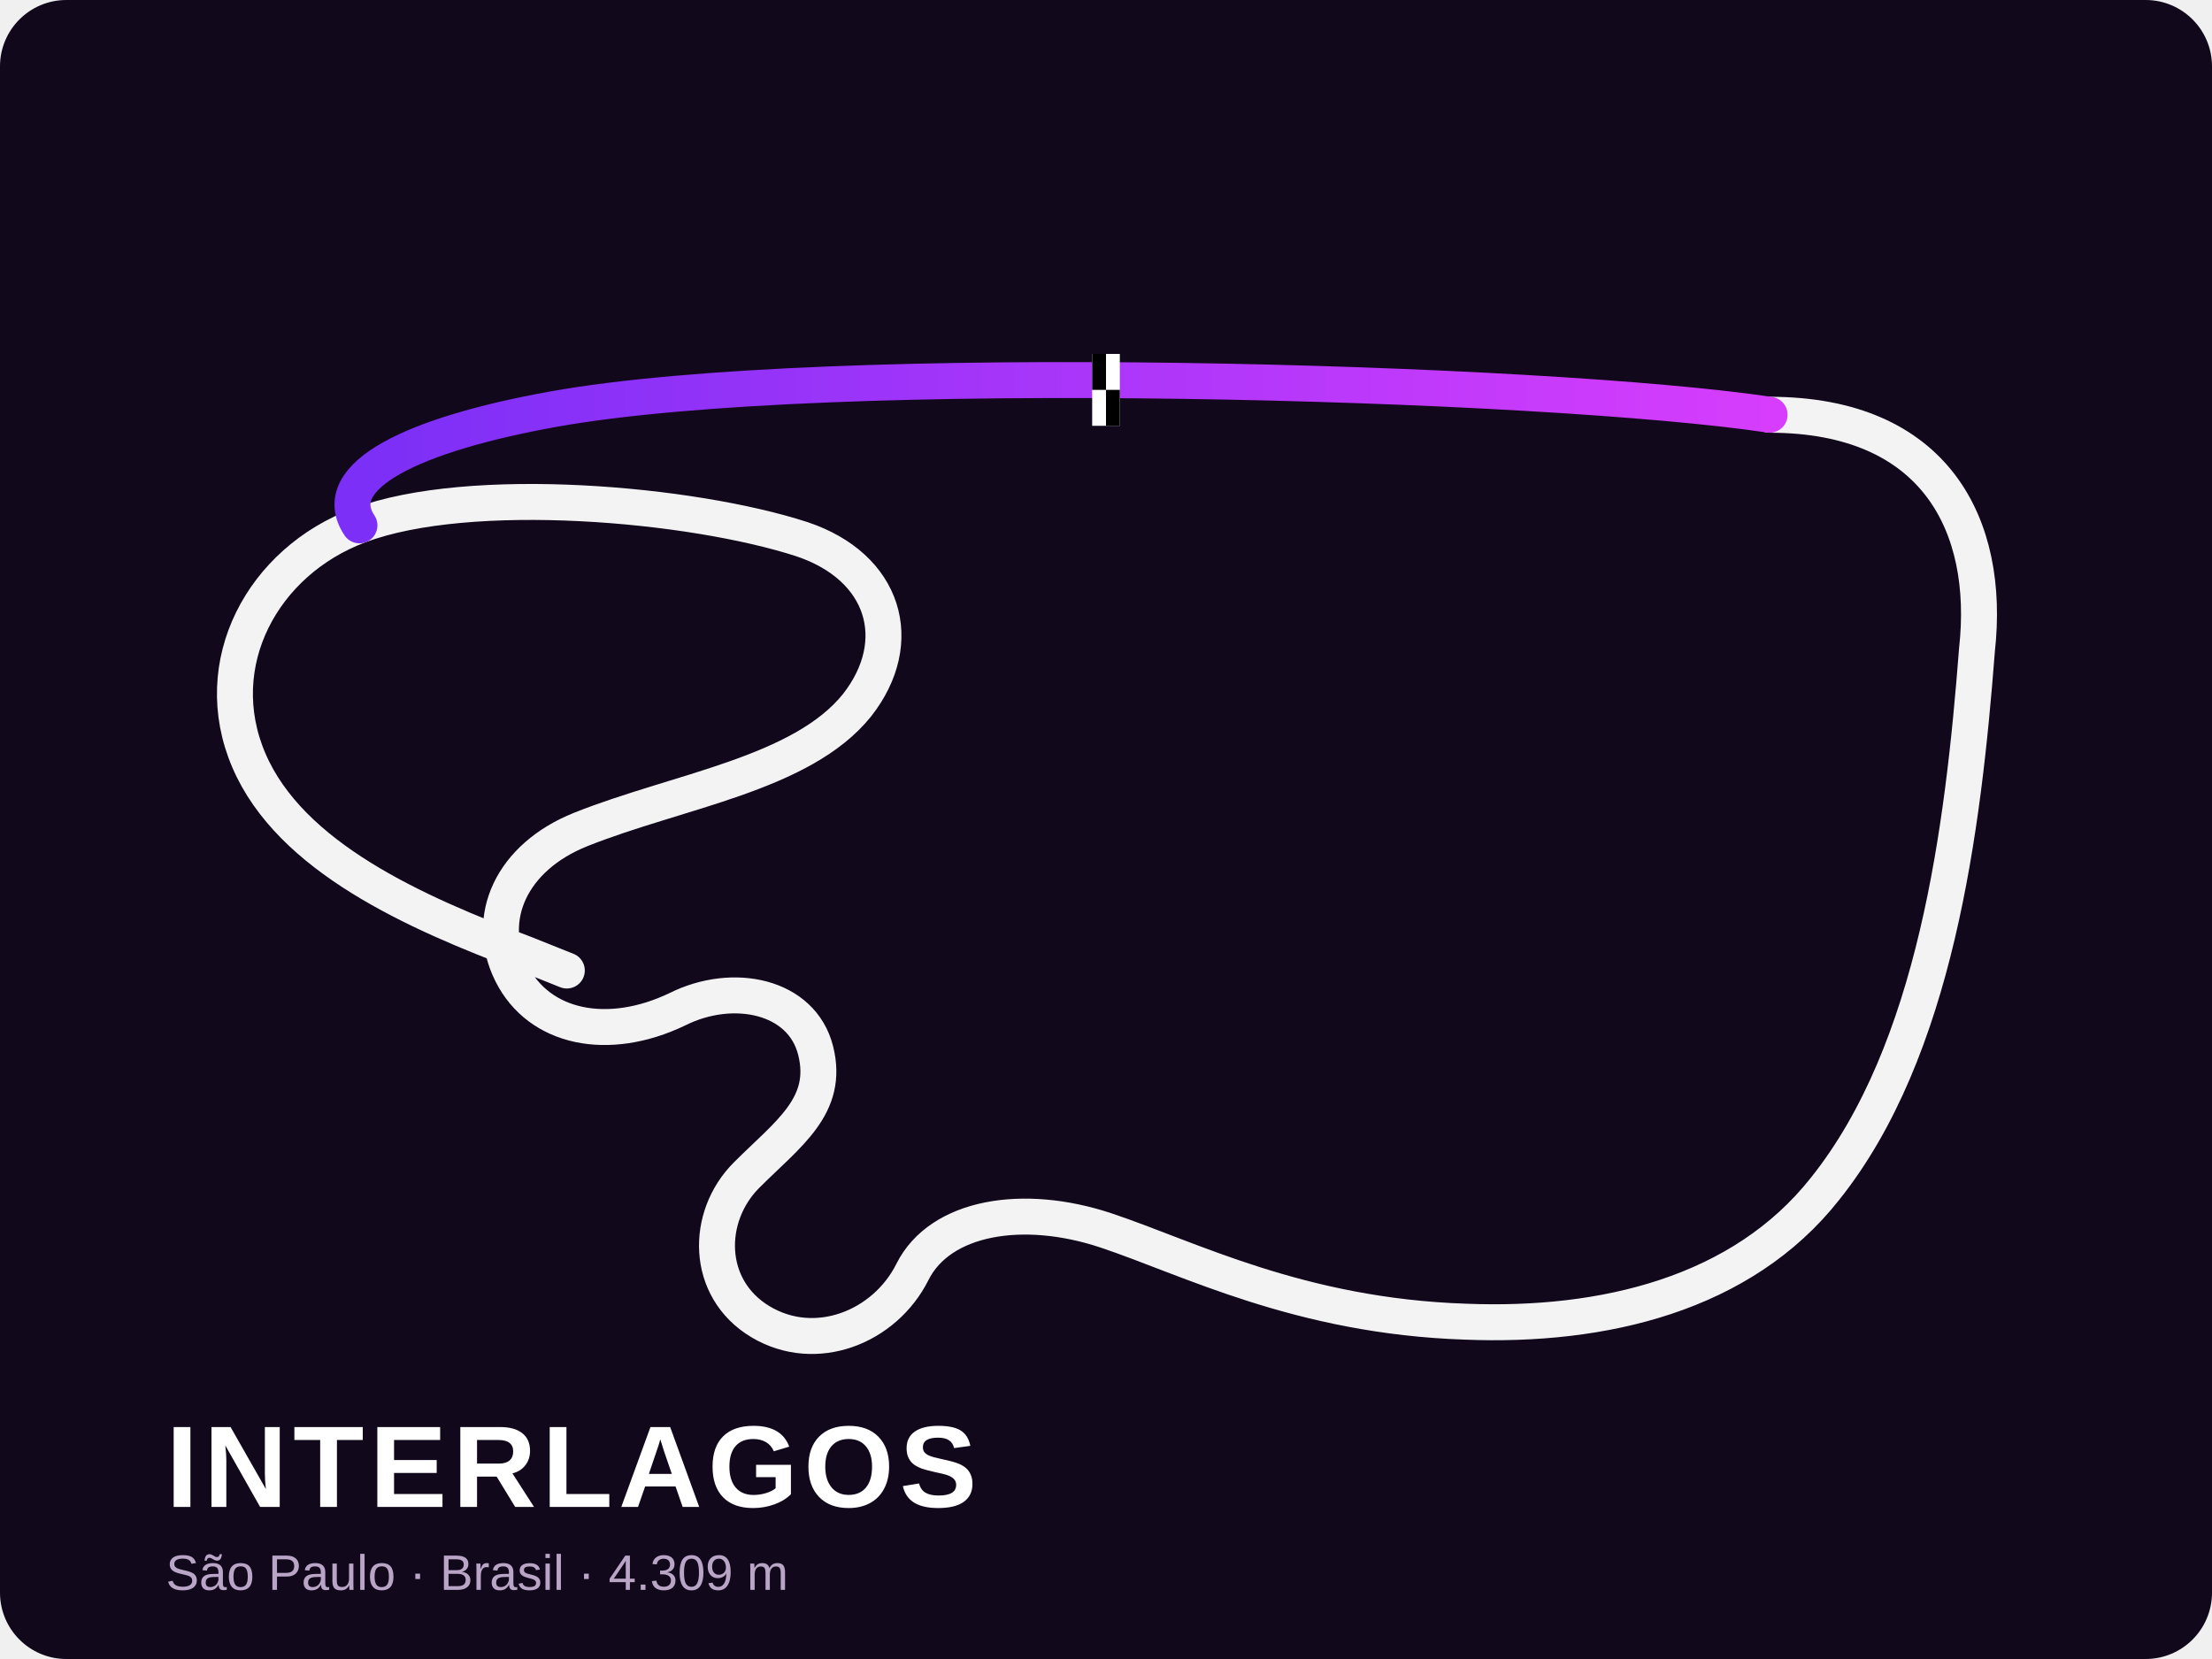
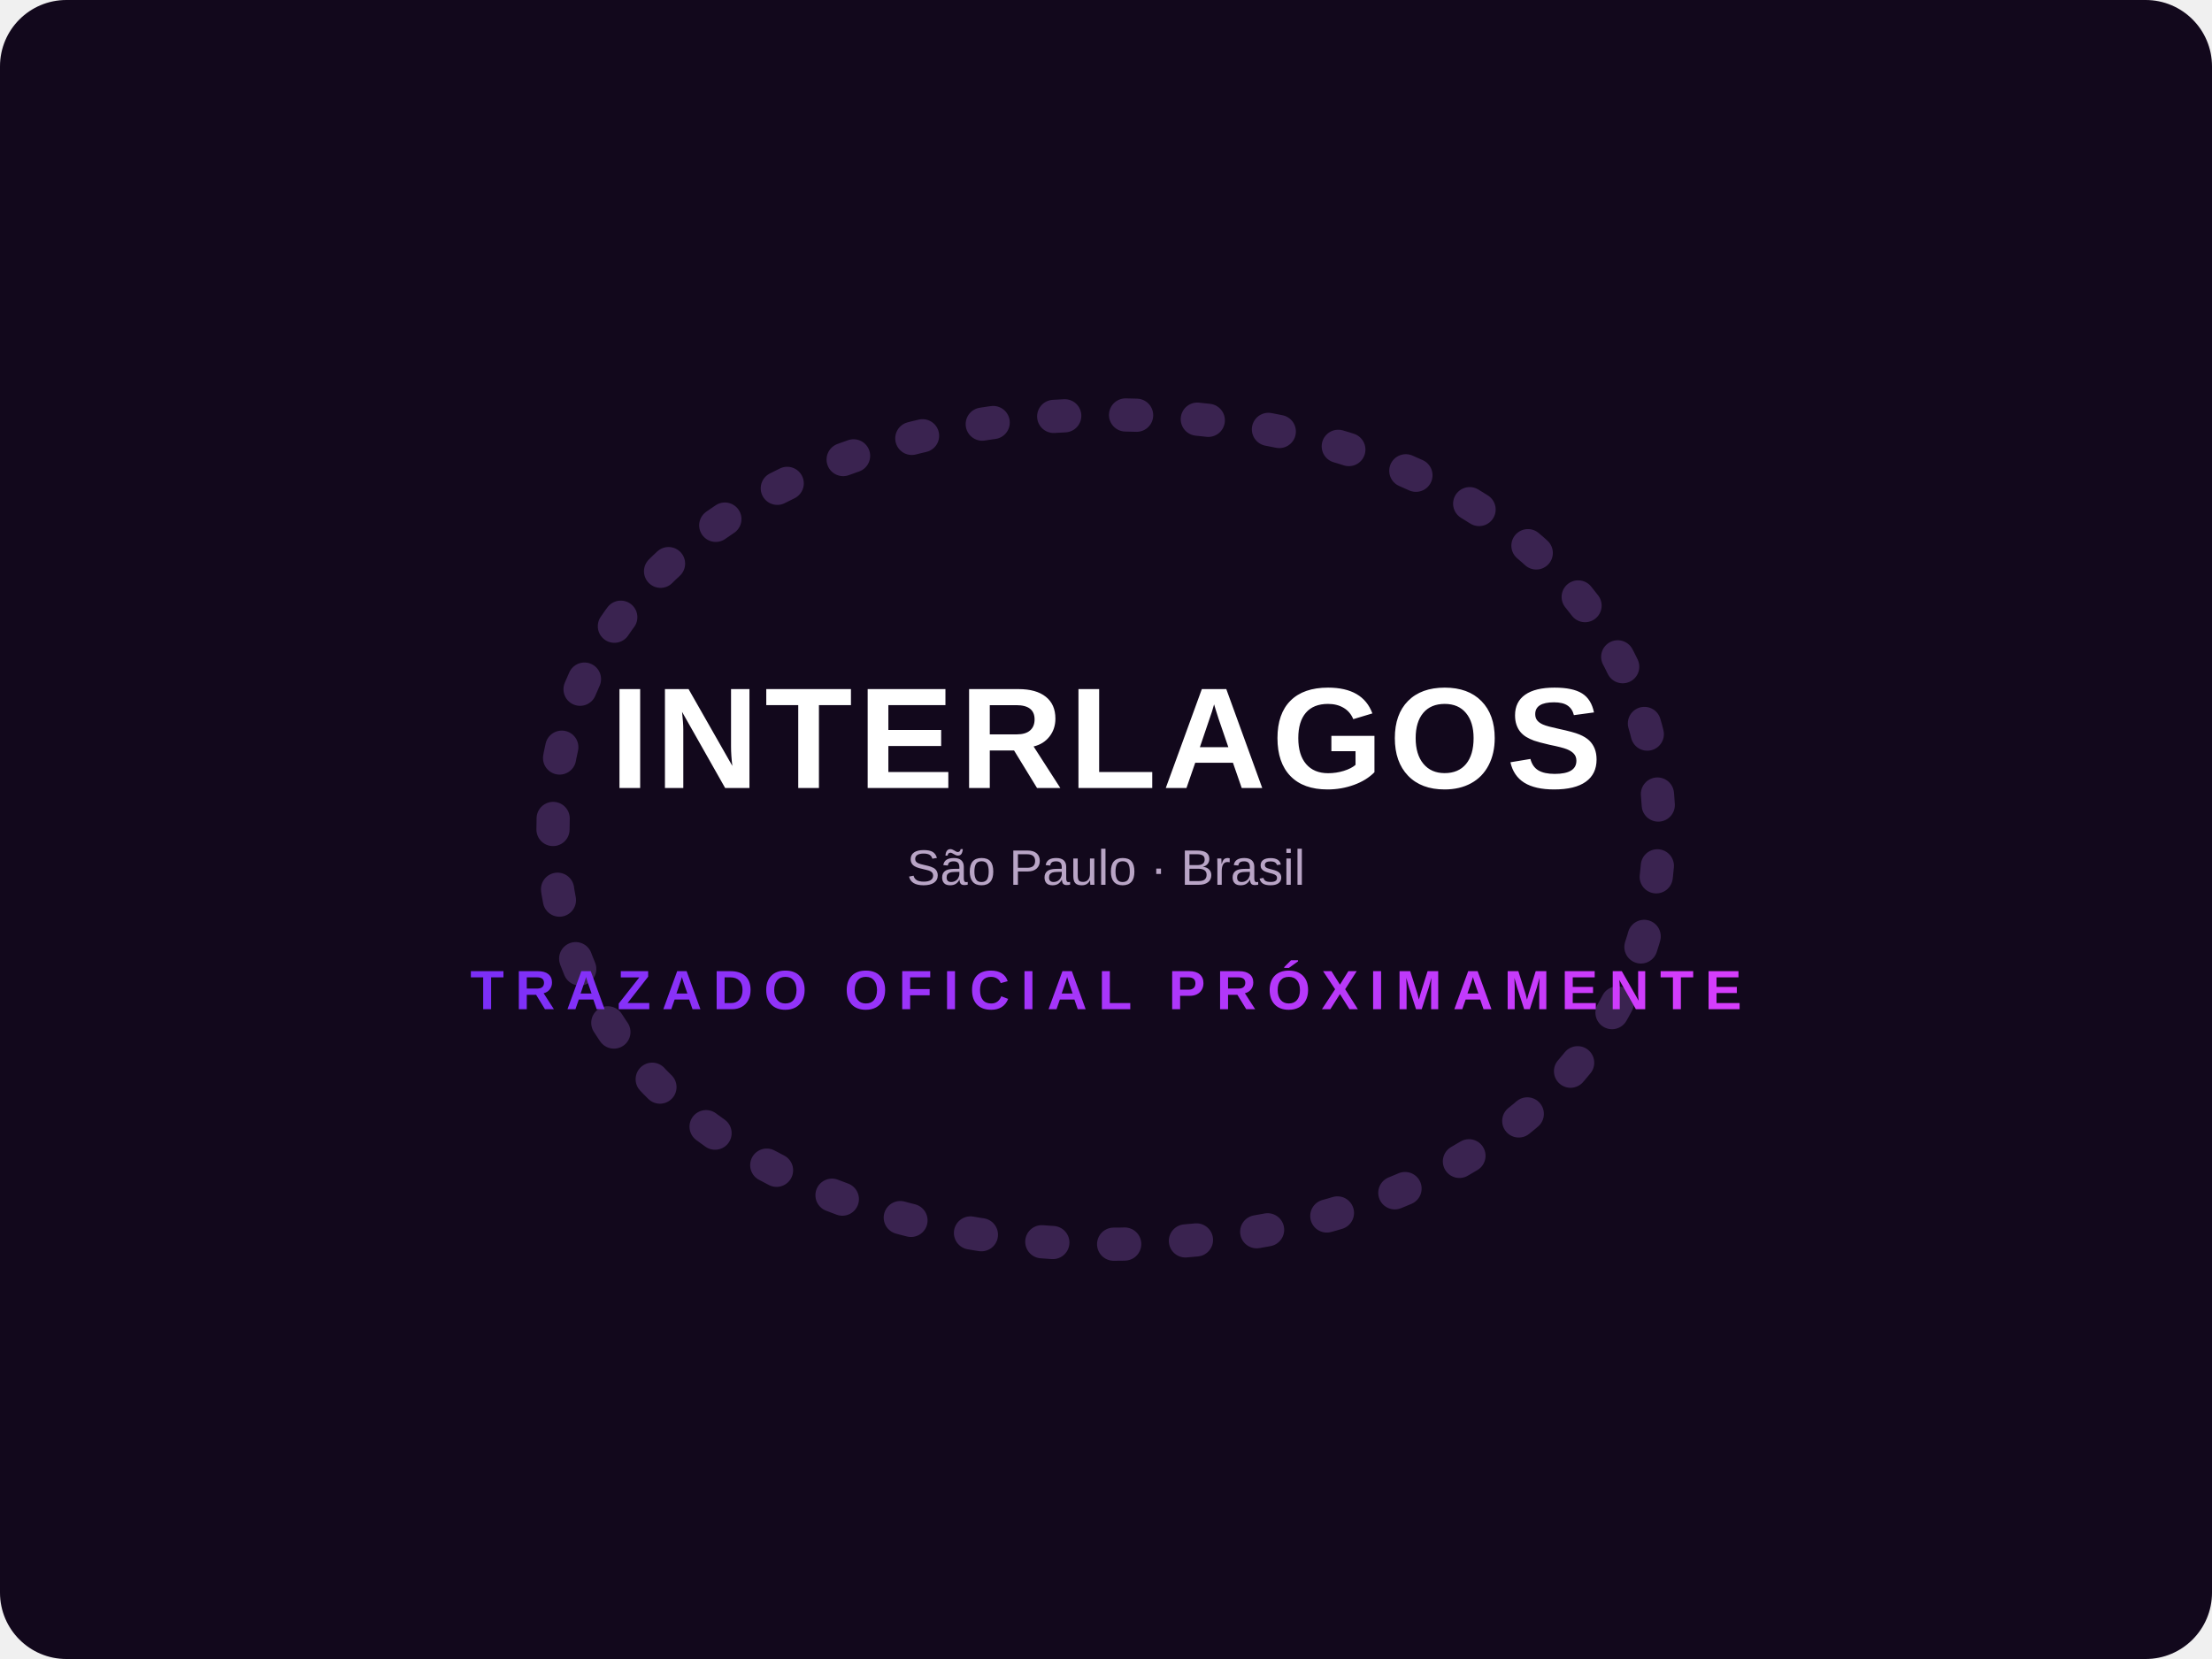
<svg xmlns="http://www.w3.org/2000/svg" viewBox="0 0 800 600">
  <defs>
    <linearGradient id="g" x1="0" y1="0" x2="1" y2="0">
      <stop offset="0" stop-color="#7b2ff7" />
      <stop offset="1" stop-color="#d63dfc" />
    </linearGradient>
  </defs>
  <rect width="800" height="600" rx="24" fill="#12081c" />
-   <path d="M 640 150            C 700 150 720 190 715 235            C 710 300 700 380 660 430            C 630 468 580 480 530 478            C 470 476 430 455 400 445            C 370 435 340 440 330 460            C 320 480 295 490 275 478            C 255 466 255 440 270 425            C 285 410 300 400 295 380            C 290 360 265 355 245 365            C 220 377 195 372 185 352            C 175 332 185 310 210 300            C 245 286 290 280 310 255            C 328 232 320 205 290 195            C 250 182 170 175 130 190            C 95 203 75 240 90 275            C 105 310 150 330 190 345            L 205 351" fill="none" stroke="#ffffff" stroke-width="13" stroke-linecap="round" stroke-linejoin="round" opacity=".95" />
-   <path d="M 640 150 C 560 138 300 130 200 148 C 150 157 118 172 130 190" fill="none" stroke="url(#g)" stroke-width="13" stroke-linecap="round" stroke-linejoin="round" />
-   <rect x="395" y="128" width="10" height="26" fill="#ffffff" />
-   <rect x="395" y="128" width="5" height="13" fill="#000000" />
-   <rect x="400" y="141" width="5" height="13" fill="#000000" />
-   <text x="60" y="545" font-family="Barlow Condensed, Arial Narrow, Arial, sans-serif" font-weight="700" font-size="42" fill="#ffffff" letter-spacing="2" style="text-transform:uppercase">INTERLAGOS</text>
-   <text x="60" y="575" font-family="Barlow, Arial, sans-serif" font-size="18" fill="#b9a5c6">São Paulo · Brasil · 4.309 m</text>
+   <path d="M 200 300 C 200 200 300 150 400 150 C 520 150 600 210 600 300 C 600 390 520 450 400 450 C 300 450 200 400 200 300 Z" fill="none" stroke="#3a2350" stroke-width="12" stroke-dasharray="4 22" stroke-linecap="round" />
+   <text x="400" y="285" text-anchor="middle" font-family="Barlow Condensed, Arial Narrow, Arial, sans-serif" font-weight="700" font-size="52" fill="#ffffff" letter-spacing="2">INTERLAGOS</text>
+   <text x="400" y="320" text-anchor="middle" font-family="Barlow, Arial, sans-serif" font-size="18" fill="#b9a5c6">São Paulo · Brasil</text>
+   <text x="400" y="365" text-anchor="middle" font-family="Barlow Condensed, Arial Narrow, Arial, sans-serif" font-weight="700" font-size="20" fill="url(#g)" letter-spacing="4">TRAZADO OFICIAL PRÓXIMAMENTE</text>
</svg>
